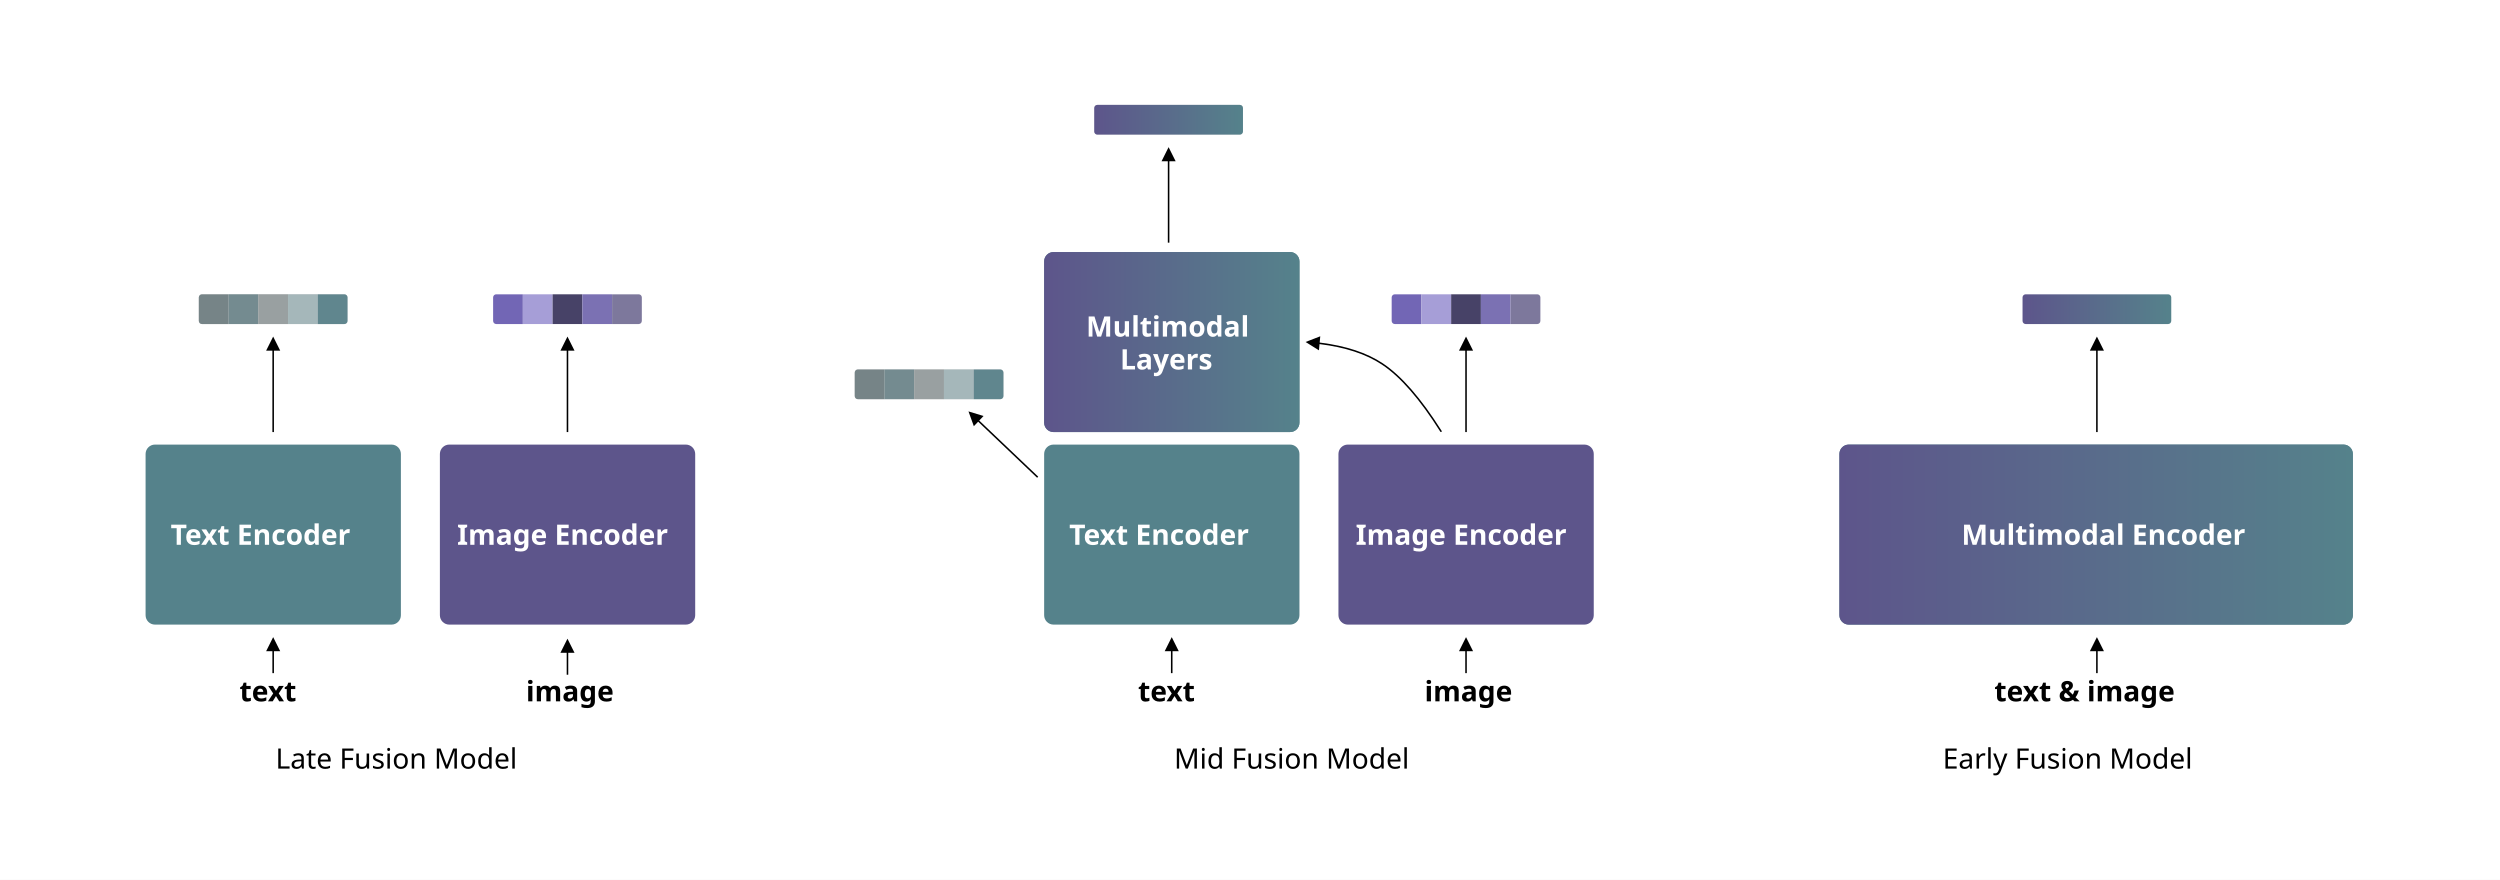
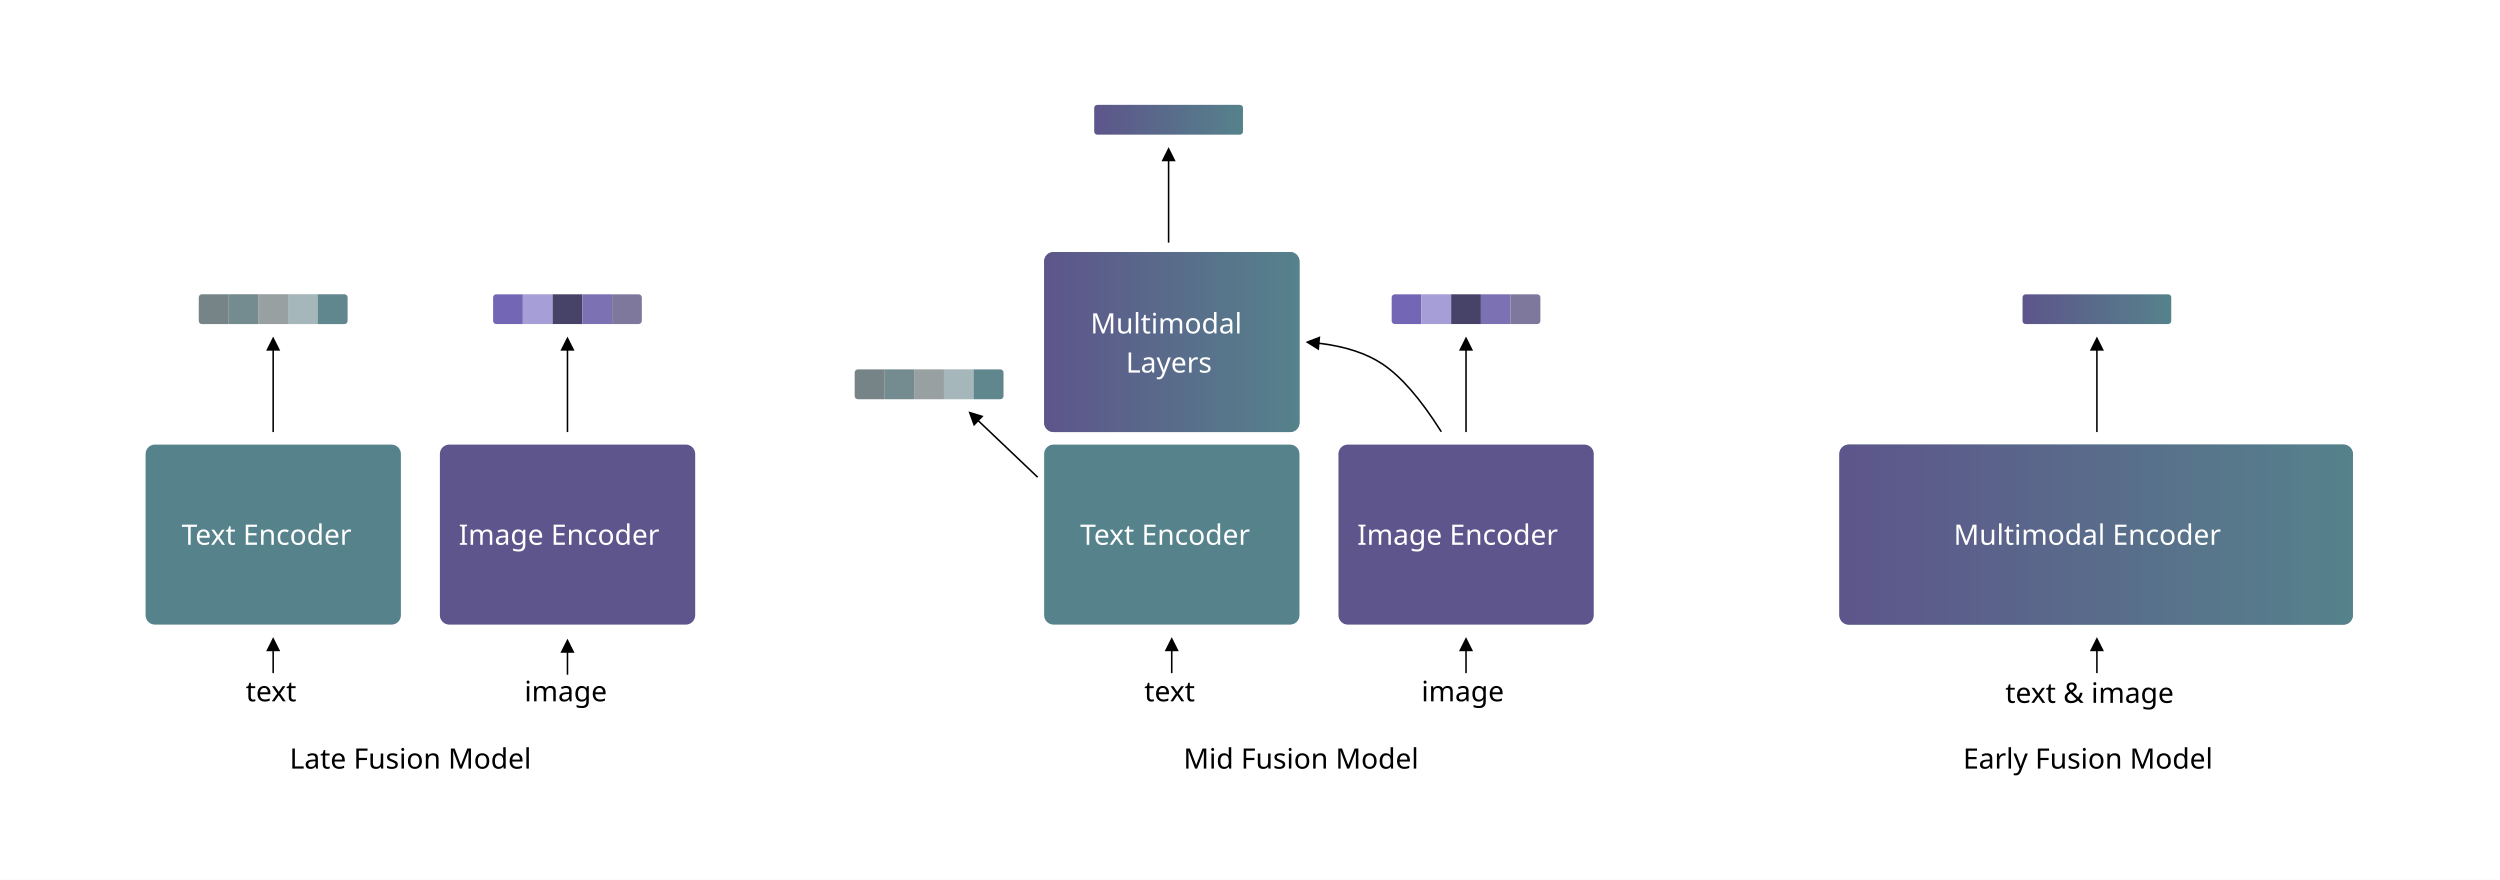
<svg xmlns="http://www.w3.org/2000/svg" xmlns:xlink="http://www.w3.org/1999/xlink" width="1597px" height="562px" viewBox="0 0 1597 562" version="1.1">
  <defs>
    <linearGradient x1="100%" y1="50%" x2="-5.43411315e-15%" y2="50%" id="linearGradient-1">
      <stop stop-color="#55828B" offset="0%" />
      <stop stop-color="#5D558B" offset="100%" />
    </linearGradient>
    <rect id="path-2" x="121" y="0" width="163.091" height="115" rx="6" />
    <linearGradient x1="100%" y1="50%" x2="-3.78169718e-14%" y2="50%" id="linearGradient-3">
      <stop stop-color="#55828B" offset="0%" />
      <stop stop-color="#5D558B" offset="100%" />
    </linearGradient>
    <rect id="path-4" x="153" y="0" width="95" height="19" rx="2" />
    <linearGradient x1="100%" y1="50%" x2="-1.75640752e-14%" y2="50%" id="linearGradient-5">
      <stop stop-color="#55828B" offset="0%" />
      <stop stop-color="#5D558B" offset="100%" />
    </linearGradient>
    <rect id="path-6" x="0" y="96" width="328" height="115" rx="6" />
  </defs>
  <g id="Slide-4:3" stroke="none" stroke-width="1" fill="none" fill-rule="evenodd">
    <rect fill="#FFFFFF" x="0" y="0" width="1597" height="562" />
    <g id="late-fusion" transform="translate(93, 188)">
      <g id="text-tower">
        <rect id="Rectangle" fill="#55828B" x="0" y="96" width="163.091" height="115" rx="6" />
-         <text id="text" font-family="Menlo-Bold, Menlo" font-size="18" font-weight="bold" fill="#000000">
-           <tspan x="60" y="260">text</tspan>
+         <text id="text" font-family="Poppins-SemiBold, Poppins" font-size="18" font-weight="500" fill="#000000">
+           <tspan x="64" y="260">text</tspan>
        </text>
-         <text id="image" font-family="Menlo-Bold, Menlo" font-size="18" font-weight="bold" fill="#000000">
-           <tspan x="243" y="260">image</tspan>
+         <text id="image" font-family="Poppins-SemiBold, Poppins" font-size="18" font-weight="500" fill="#000000">
+           <tspan x="242" y="260">image</tspan>
        </text>
-         <text id="Text-Encoder" font-family="Menlo-Bold, Menlo" font-size="18" font-weight="bold" fill="#FFFFFF">
-           <tspan x="16" y="160">Text Encoder</tspan>
+         <text id="Text-Encoder" font-family="Poppins-SemiBold, Poppins" font-size="18" font-weight="500" fill="#FFFFFF">
+           <tspan x="23" y="160">Text Encoder</tspan>
        </text>
        <path id="Line" d="M81.5,219 L86,228 L82,228 L82,242 L81,242 L81,228 L77,228 L81.5,219 Z" fill="#000000" fill-rule="nonzero" />
        <path id="Line" d="M81.5,27 L86,36 L82,36 L82,88 L81,88 L81,36 L77,36 L81.5,27 Z" fill="#000000" fill-rule="nonzero" />
        <rect id="Rectangle" fill="#D8D8D8" x="34" y="0" width="95" height="19" rx="2" />
        <g id="vector" transform="translate(34, 0)">
          <path d="M2,0 L19,0 L19,0 L19,19 L2,19 C0.895,19 1.3527075e-16,18.105 0,17 L0,2 C-1.3527075e-16,0.895 0.895,2.02906125e-16 2,0 Z" id="Rectangle" fill="#768487" />
          <rect id="Rectangle" fill="#748B90" x="19" y="0" width="19" height="19" />
          <rect id="Rectangle" fill="#99A0A1" x="38" y="0" width="19" height="19" />
          <rect id="Rectangle" fill="#A5B7BA" x="57" y="0" width="19" height="19" />
          <path d="M76,0 L93,0 C94.105,-2.02906125e-16 95,0.895 95,2 L95,17 C95,18.105 94.105,19 93,19 L76,19 L76,19 L76,0 Z" id="Rectangle" fill="#60868E" />
        </g>
      </g>
      <g id="image-tower" transform="translate(188, 0)">
        <rect id="Rectangle" fill="#5D558B" x="0" y="96" width="163.091" height="115" rx="6" />
-         <text id="Image-Encoder" font-family="Menlo-Bold, Menlo" font-size="18" font-weight="bold" fill="#FFFFFF">
-           <tspan x="11" y="160">Image Encoder</tspan>
+         <text id="Image-Encoder" font-family="Poppins-SemiBold, Poppins" font-size="18" font-weight="500" fill="#FFFFFF">
+           <tspan x="12" y="160">Image Encoder</tspan>
        </text>
        <path id="Line" d="M81.5,220 L86,229 L82,229 L82,243 L81,243 L81,229 L77,229 L81.5,220 Z" fill="#000000" fill-rule="nonzero" />
        <path id="Line" d="M81.5,27 L86,36 L82,36 L82,88 L81,88 L81,36 L77,36 L81.5,27 Z" fill="#000000" fill-rule="nonzero" />
        <g id="vector" transform="translate(34, 0)">
          <path d="M2,0 L19,0 L19,0 L19,19 L2,19 C0.895,19 1.3527075e-16,18.105 0,17 L0,2 C-1.3527075e-16,0.895 0.895,2.02906125e-16 2,0 Z" id="Rectangle" fill="#7266B5" />
          <rect id="Rectangle" fill="#A69ED7" x="19" y="0" width="19" height="19" />
          <rect id="Rectangle" fill="#474267" x="38" y="0" width="19" height="19" />
          <rect id="Rectangle" fill="#7B71B3" x="57" y="0" width="19" height="19" />
          <path d="M76,0 L93,0 C94.105,-2.02906125e-16 95,0.895 95,2 L95,17 C95,18.105 94.105,19 93,19 L76,19 L76,19 L76,0 Z" id="Rectangle" fill="#7D789C" />
        </g>
      </g>
-       <text id="Late-Fusion-Model" font-family="Menlo-Regular, Menlo" font-size="18" font-weight="normal" fill="#000000">
-         <tspan x="83" y="303">Late Fusion Model</tspan>
+       <text id="Late-Fusion-Model" font-family="Poppins-SemiBold, Poppins" font-size="18" font-weight="500" fill="#000000">
+         <tspan x="92" y="303">Late Fusion Model</tspan>
      </text>
    </g>
    <g id="mid-fusion" transform="translate(546, 67)">
      <g id="text-tower" transform="translate(0, 94)">
        <rect id="Rectangle" fill="#55828B" x="121" y="123" width="163.091" height="115" rx="6" />
        <g id="Rectangle">
          <use fill="#55828B" xlink:href="#path-2" />
          <use fill="url(#linearGradient-1)" xlink:href="#path-2" />
        </g>
-         <text id="text" font-family="Menlo-Bold, Menlo" font-size="18" font-weight="bold" fill="#000000">
-           <tspan x="181" y="287">text</tspan>
+         <text id="text" font-family="Poppins-SemiBold, Poppins" font-size="18" font-weight="500" fill="#000000">
+           <tspan x="185" y="287">text</tspan>
        </text>
-         <text id="image" font-family="Menlo-Bold, Menlo" font-size="18" font-weight="bold" fill="#000000">
-           <tspan x="364" y="287">image</tspan>
+         <text id="image" font-family="Poppins-SemiBold, Poppins" font-size="18" font-weight="500" fill="#000000">
+           <tspan x="362" y="287">image</tspan>
        </text>
-         <text id="Text-Encoder" font-family="Menlo-Bold, Menlo" font-size="18" font-weight="bold" fill="#FFFFFF">
-           <tspan x="137" y="187">Text Encoder</tspan>
+         <text id="Text-Encoder" font-family="Poppins-SemiBold, Poppins" font-size="18" font-weight="500" fill="#FFFFFF">
+           <tspan x="144" y="187">Text Encoder</tspan>
        </text>
-         <text id="Multimodal-Layers" font-family="Menlo-Bold, Menlo" font-size="18" font-weight="bold" fill="#FFFFFF">
-           <tspan x="147.815" y="54">Multimodal</tspan>
-           <tspan x="169.489" y="75">Layers</tspan>
+         <text id="Multimodal-Layers" font-family="Poppins-SemiBold, Poppins" font-size="18" font-weight="500" fill="#FFFFFF">
+           <tspan x="150.584" y="52">Multimodal</tspan>
+           <tspan x="173.228" y="77">Layers</tspan>
        </text>
        <path id="Line" d="M202.5,246 L207,255 L203,255 L203,269 L202,269 L202,255 L198,255 L202.5,246 Z" fill="#000000" fill-rule="nonzero" />
        <path id="Line" d="M72.664,101.803 L82.287,104.745 L79.529,107.643 L116.845,143.138 L117.207,143.482 L116.518,144.207 L116.155,143.862 L78.84,108.367 L76.084,111.266 L72.664,101.803 Z" fill="#000000" fill-rule="nonzero" />
        <g id="vector" transform="translate(0, 75)">
          <rect id="Rectangle" fill="#D8D8D8" x="0" y="0" width="95" height="19" rx="2" />
          <path d="M2,0 L19,0 L19,0 L19,19 L2,19 C0.895,19 1.3527075e-16,18.105 0,17 L0,2 C-1.3527075e-16,0.895 0.895,2.02906125e-16 2,0 Z" id="Rectangle" fill="#768487" />
          <rect id="Rectangle" fill="#748B90" x="19" y="0" width="19" height="19" />
          <rect id="Rectangle" fill="#99A0A1" x="38" y="0" width="19" height="19" />
          <rect id="Rectangle" fill="#A5B7BA" x="57" y="0" width="19" height="19" />
          <path d="M76,0 L93,0 C94.105,-2.02906125e-16 95,0.895 95,2 L95,17 C95,18.105 94.105,19 93,19 L76,19 L76,19 L76,0 Z" id="Rectangle" fill="#60868E" />
        </g>
      </g>
      <g id="image-tower" transform="translate(309, 121)">
        <rect id="Rectangle" fill="#5D558B" x="0" y="96" width="163.091" height="115" rx="6" />
-         <text id="Image-Encoder" font-family="Menlo-Bold, Menlo" font-size="18" font-weight="bold" fill="#FFFFFF">
-           <tspan x="11" y="160">Image Encoder</tspan>
+         <text id="Image-Encoder" font-family="Poppins-SemiBold, Poppins" font-size="18" font-weight="500" fill="#FFFFFF">
+           <tspan x="12" y="160">Image Encoder</tspan>
        </text>
        <path id="Line" d="M81.5,219 L86,228 L82,228 L82,242 L81,242 L81,228 L77,228 L81.5,219 Z" fill="#000000" fill-rule="nonzero" />
        <path id="Line" d="M81.5,27 L86,36 L82,36 L82,88 L81,88 L81,36 L77,36 L81.5,27 Z" fill="#000000" fill-rule="nonzero" />
        <g id="vector" transform="translate(34, 0)">
          <path d="M2,0 L19,0 L19,0 L19,19 L2,19 C0.895,19 1.3527075e-16,18.105 0,17 L0,2 C-1.3527075e-16,0.895 0.895,2.02906125e-16 2,0 Z" id="Rectangle" fill="#7266B5" />
          <rect id="Rectangle" fill="#A69ED7" x="19" y="0" width="19" height="19" />
          <rect id="Rectangle" fill="#474267" x="38" y="0" width="19" height="19" />
          <rect id="Rectangle" fill="#7B71B3" x="57" y="0" width="19" height="19" />
          <path d="M76,0 L93,0 C94.105,-2.02906125e-16 95,0.895 95,2 L95,17 C95,18.105 94.105,19 93,19 L76,19 L76,19 L76,0 Z" id="Rectangle" fill="#7D789C" />
        </g>
      </g>
-       <text id="Mid-Fusion-Model" font-family="Menlo-Regular, Menlo" font-size="18" font-weight="normal" fill="#000000">
-         <tspan x="204" y="424">Mid Fusion Model</tspan>
+       <text id="Mid-Fusion-Model" font-family="Poppins-SemiBold, Poppins" font-size="18" font-weight="500" fill="#000000">
+         <tspan x="210" y="424">Mid Fusion Model</tspan>
      </text>
      <path id="Line" d="M200.5,27 L205,36 L200.999,36 L201,88 L200,88 L199.999,36 L196,36 L200.5,27 Z" fill="#000000" fill-rule="nonzero" />
      <path id="Line-2" d="M297.385,147.819 L297.008,151.816 L297.377,151.861 C313.805,153.918 327.106,158.313 337.276,165.054 C349.202,172.958 361.745,187.351 374.923,208.233 C375.07,208.467 375,208.775 374.767,208.923 C374.533,209.07 374.225,209 374.077,208.767 C360.968,187.994 348.512,173.7 336.724,165.887 C326.624,159.193 313.355,154.832 296.914,152.811 L296.54,156.779 L288.002,151.453 L297.385,147.819 Z" fill="#000000" fill-rule="nonzero" />
      <g id="Rectangle">
        <use fill="#D8D8D8" xlink:href="#path-4" />
        <use fill="url(#linearGradient-3)" xlink:href="#path-4" />
      </g>
    </g>
    <g id="early-fusion" transform="translate(1175, 188)">
      <g id="text-tower">
        <g id="Rectangle">
          <use fill="#55828B" xlink:href="#path-6" />
          <use fill="url(#linearGradient-5)" xlink:href="#path-6" />
        </g>
-         <text id="text-&amp;-image" font-family="Menlo-Bold, Menlo" font-size="18" font-weight="bold" fill="#000000">
-           <tspan x="99" y="260">text &amp; image</tspan>
+         <text id="text-&amp;-image" font-family="Poppins-SemiBold, Poppins" font-size="18" font-weight="500" fill="#000000">
+           <tspan x="106" y="261">text &amp; image</tspan>
        </text>
-         <text id="Multimodal-Encoder" font-family="Menlo-Bold, Menlo" font-size="18" font-weight="bold" fill="#FFFFFF">
-           <tspan x="78" y="160">Multimodal Encoder</tspan>
+         <text id="Multimodal-Encoder" font-family="Poppins-SemiBold, Poppins" font-size="18" font-weight="500" fill="#FFFFFF">
+           <tspan x="73" y="160">Multimodal Encoder</tspan>
        </text>
        <path id="Line" d="M164.5,219 L169,228 L165,228 L165,242 L164,242 L164,228 L160,228 L164.5,219 Z" fill="#000000" fill-rule="nonzero" />
        <path id="Line" d="M164.5,27 L169,36 L165,36 L165,88 L164,88 L164,36 L160,36 L164.5,27 Z" fill="#000000" fill-rule="nonzero" />
        <rect id="Rectangle" fill="url(#linearGradient-3)" x="117" y="0" width="95" height="19" rx="2" />
      </g>
-       <text id="Early-Fusion-Model" font-family="Menlo-Regular, Menlo" font-size="18" font-weight="normal" fill="#000000">
-         <tspan x="66" y="303">Early Fusion Model</tspan>
+       <text id="Early-Fusion-Model" font-family="Poppins-SemiBold, Poppins" font-size="18" font-weight="500" fill="#000000">
+         <tspan x="79" y="303">Early Fusion Model</tspan>
      </text>
    </g>
  </g>
</svg>
